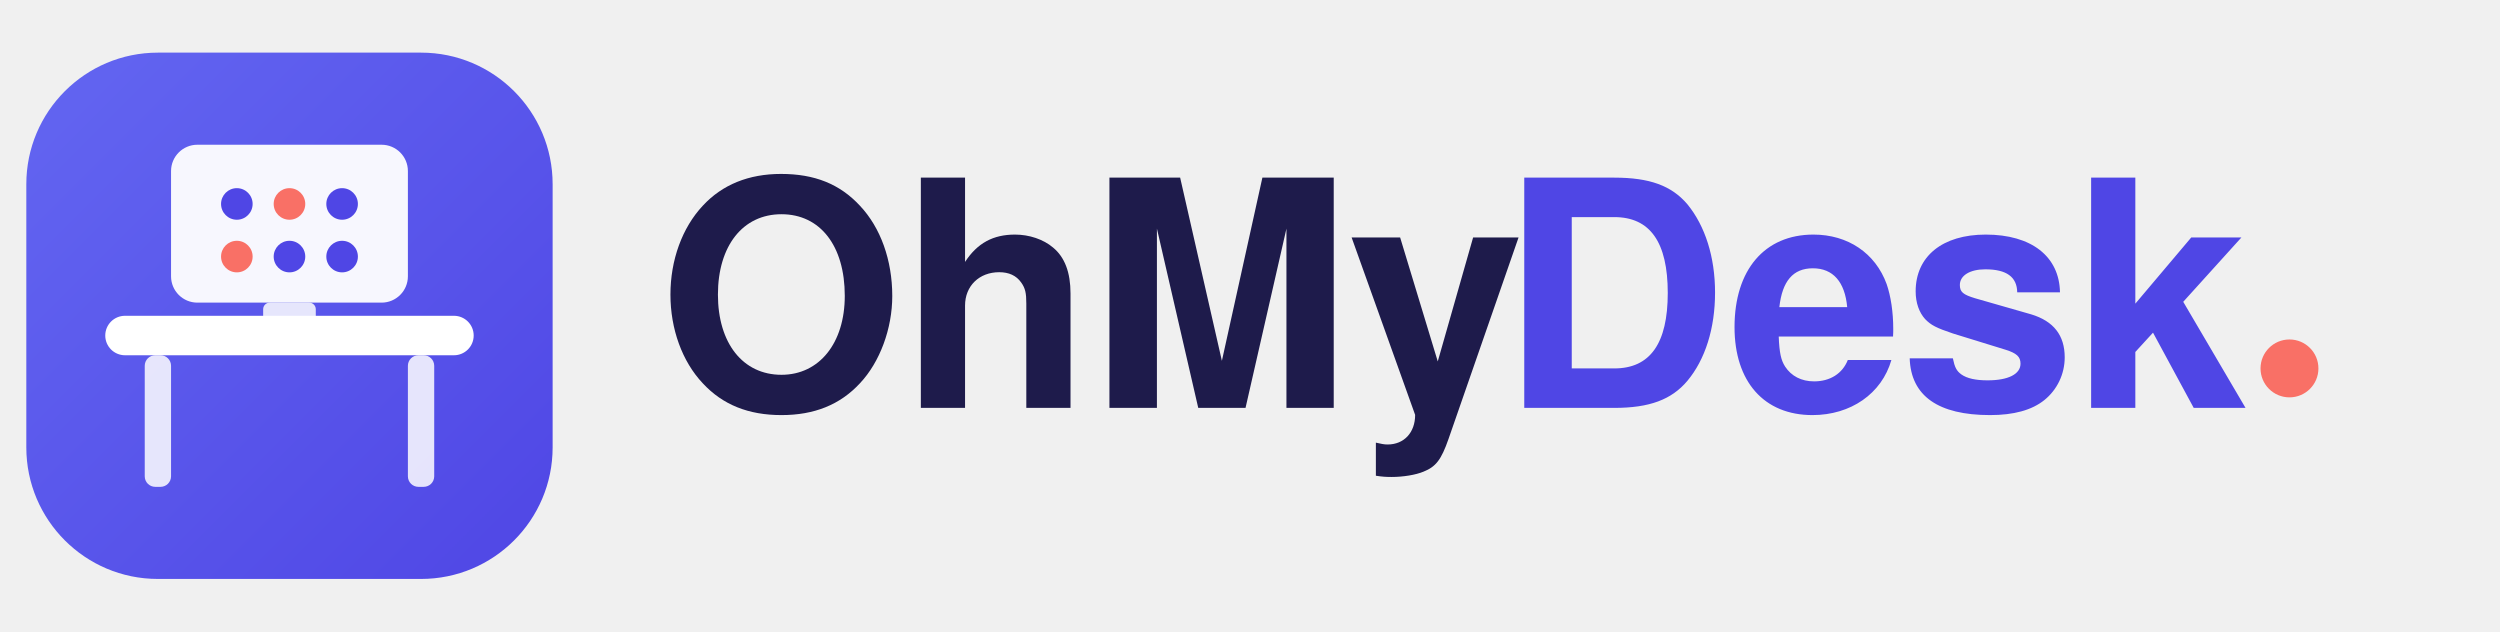
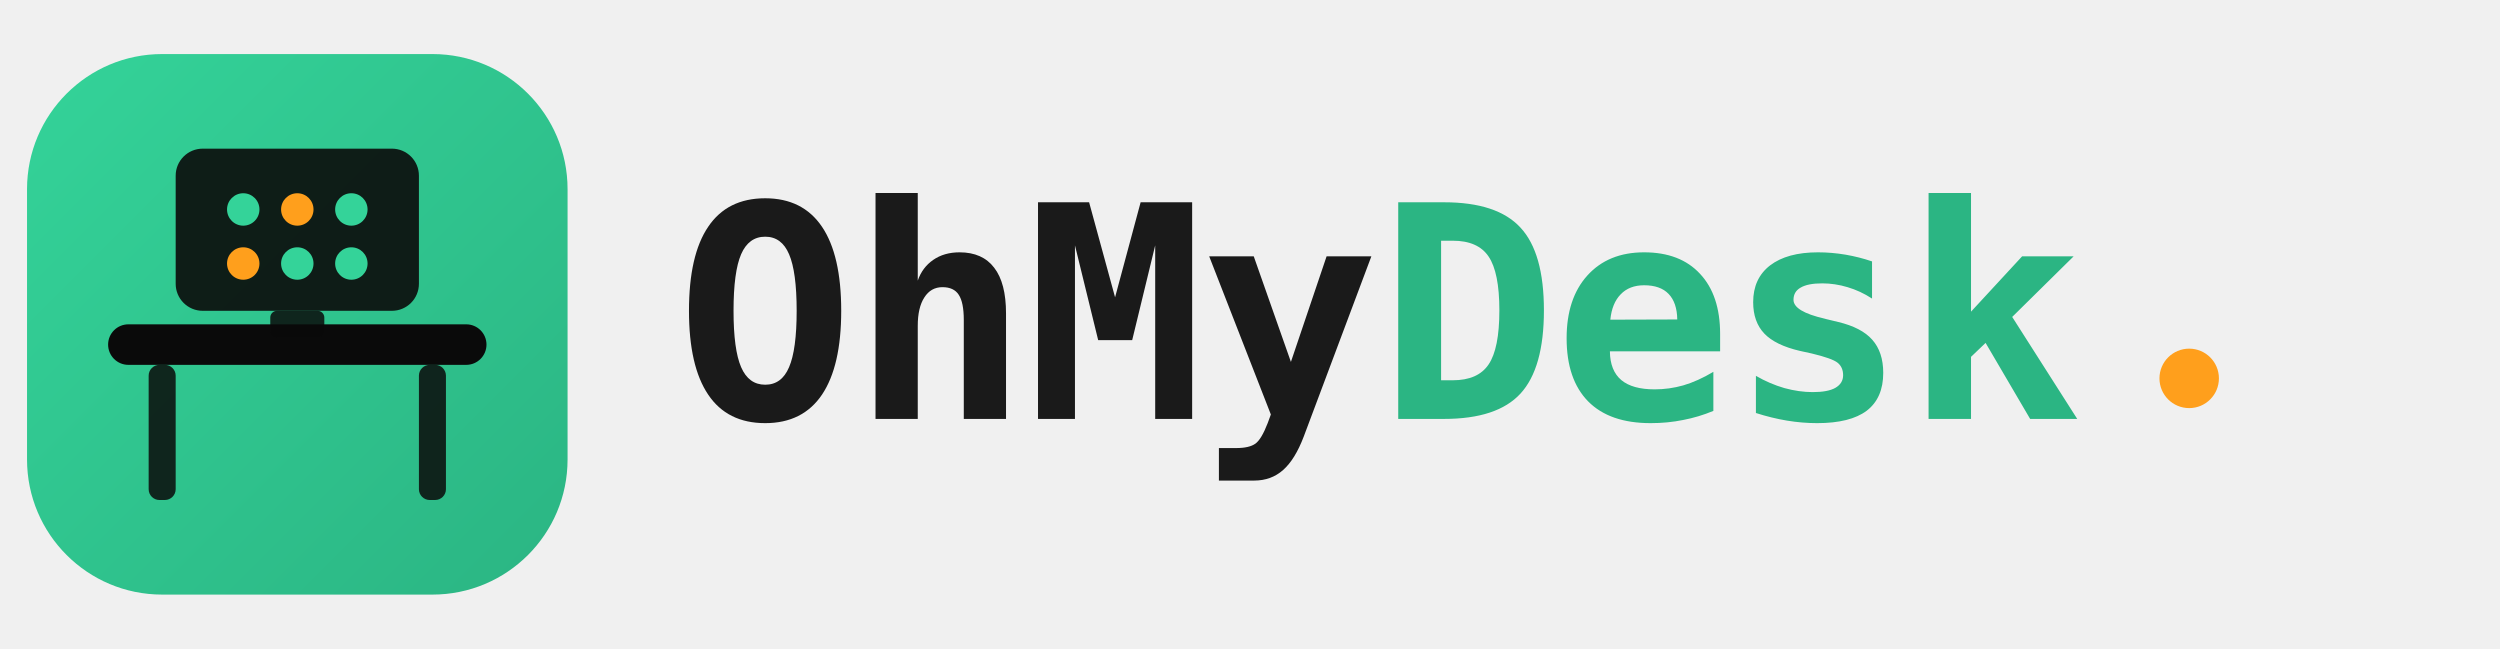
- <svg xmlns="http://www.w3.org/2000/svg" viewBox="0 0 190 48" role="img" aria-label="OhMyDesk compact logo">
+ <svg xmlns="http://www.w3.org/2000/svg" viewBox="0 0 185 48" role="img" aria-label="OhMyDesk compact logo">
  <defs>
    <linearGradient id="compact-bg" x1="0" y1="0" x2="40" y2="40" gradientUnits="userSpaceOnUse">
-       <stop offset="0%" stop-color="#6366F1" />
-       <stop offset="100%" stop-color="#4F46E5" />
+       <stop offset="0%" stop-color="#34d399" />
+       <stop offset="100%" stop-color="#2bb583" />
    </linearGradient>
  </defs>
  <g transform="translate(2, 4)">
    <rect width="40" height="40" rx="10" fill="url(#compact-bg)" />
-     <rect x="6" y="20" width="28" height="3" rx="1.5" fill="#ffffff" />
-     <rect x="9" y="23" width="2" height="10" rx="0.8" fill="rgba(255,255,255,0.85)" />
-     <rect x="29" y="23" width="2" height="10" rx="0.8" fill="rgba(255,255,255,0.85)" />
-     <rect x="11" y="7" width="18" height="12" rx="2" fill="rgba(255,255,255,0.95)" />
-     <rect x="18" y="19" width="4" height="2" rx="0.5" fill="rgba(255,255,255,0.85)" />
-     <circle cx="16" cy="11.5" r="1.2" fill="#4F46E5" />
-     <circle cx="20" cy="11.5" r="1.2" fill="#F97066" />
-     <circle cx="24" cy="11.5" r="1.2" fill="#4F46E5" />
-     <circle cx="16" cy="15.5" r="1.2" fill="#F97066" />
-     <circle cx="20" cy="15.5" r="1.2" fill="#4F46E5" />
-     <circle cx="24" cy="15.5" r="1.2" fill="#4F46E5" />
+     <rect x="6" y="20" width="28" height="3" rx="1.5" fill="#0a0a0a" />
+     <rect x="9" y="23" width="2" height="10" rx="0.8" fill="rgba(10,10,10,0.85)" />
+     <rect x="29" y="23" width="2" height="10" rx="0.8" fill="rgba(10,10,10,0.85)" />
+     <rect x="11" y="7" width="18" height="12" rx="2" fill="rgba(10,10,10,0.9)" />
+     <rect x="18" y="19" width="4" height="2" rx="0.5" fill="rgba(10,10,10,0.85)" />
+     <circle cx="16" cy="11.5" r="1.2" fill="#34d399" />
+     <circle cx="20" cy="11.5" r="1.2" fill="#ff9f1c" />
+     <circle cx="24" cy="11.5" r="1.2" fill="#34d399" />
+     <circle cx="16" cy="15.5" r="1.2" fill="#ff9f1c" />
+     <circle cx="20" cy="15.5" r="1.2" fill="#34d399" />
+     <circle cx="24" cy="15.5" r="1.2" fill="#34d399" />
  </g>
  <g transform="translate(50, 0)">
-     <text x="0" y="31" font-family="system-ui, -apple-system, 'Segoe UI', Helvetica, Arial, sans-serif" font-size="24" font-weight="600" fill="#1E1B4B" letter-spacing="-0.3">
+     <text x="0" y="31" font-family="'SF Mono', 'Fira Code', 'Cascadia Code', monospace" font-size="22" font-weight="600" fill="#1a1a1a" letter-spacing="-0.3">
      OhMy
    </text>
-     <text x="64" y="31" font-family="system-ui, -apple-system, 'Segoe UI', Helvetica, Arial, sans-serif" font-size="24" font-weight="700" fill="#4F46E5" letter-spacing="-0.3">
+     <text x="52" y="31" font-family="'SF Mono', 'Fira Code', 'Cascadia Code', monospace" font-size="22" font-weight="700" fill="#2bb583" letter-spacing="-0.3">
      Desk
    </text>
-     <circle cx="124" cy="28" r="2.2" fill="#F97066" />
+     <circle cx="112" cy="28" r="2.2" fill="#ff9f1c" />
  </g>
</svg>
